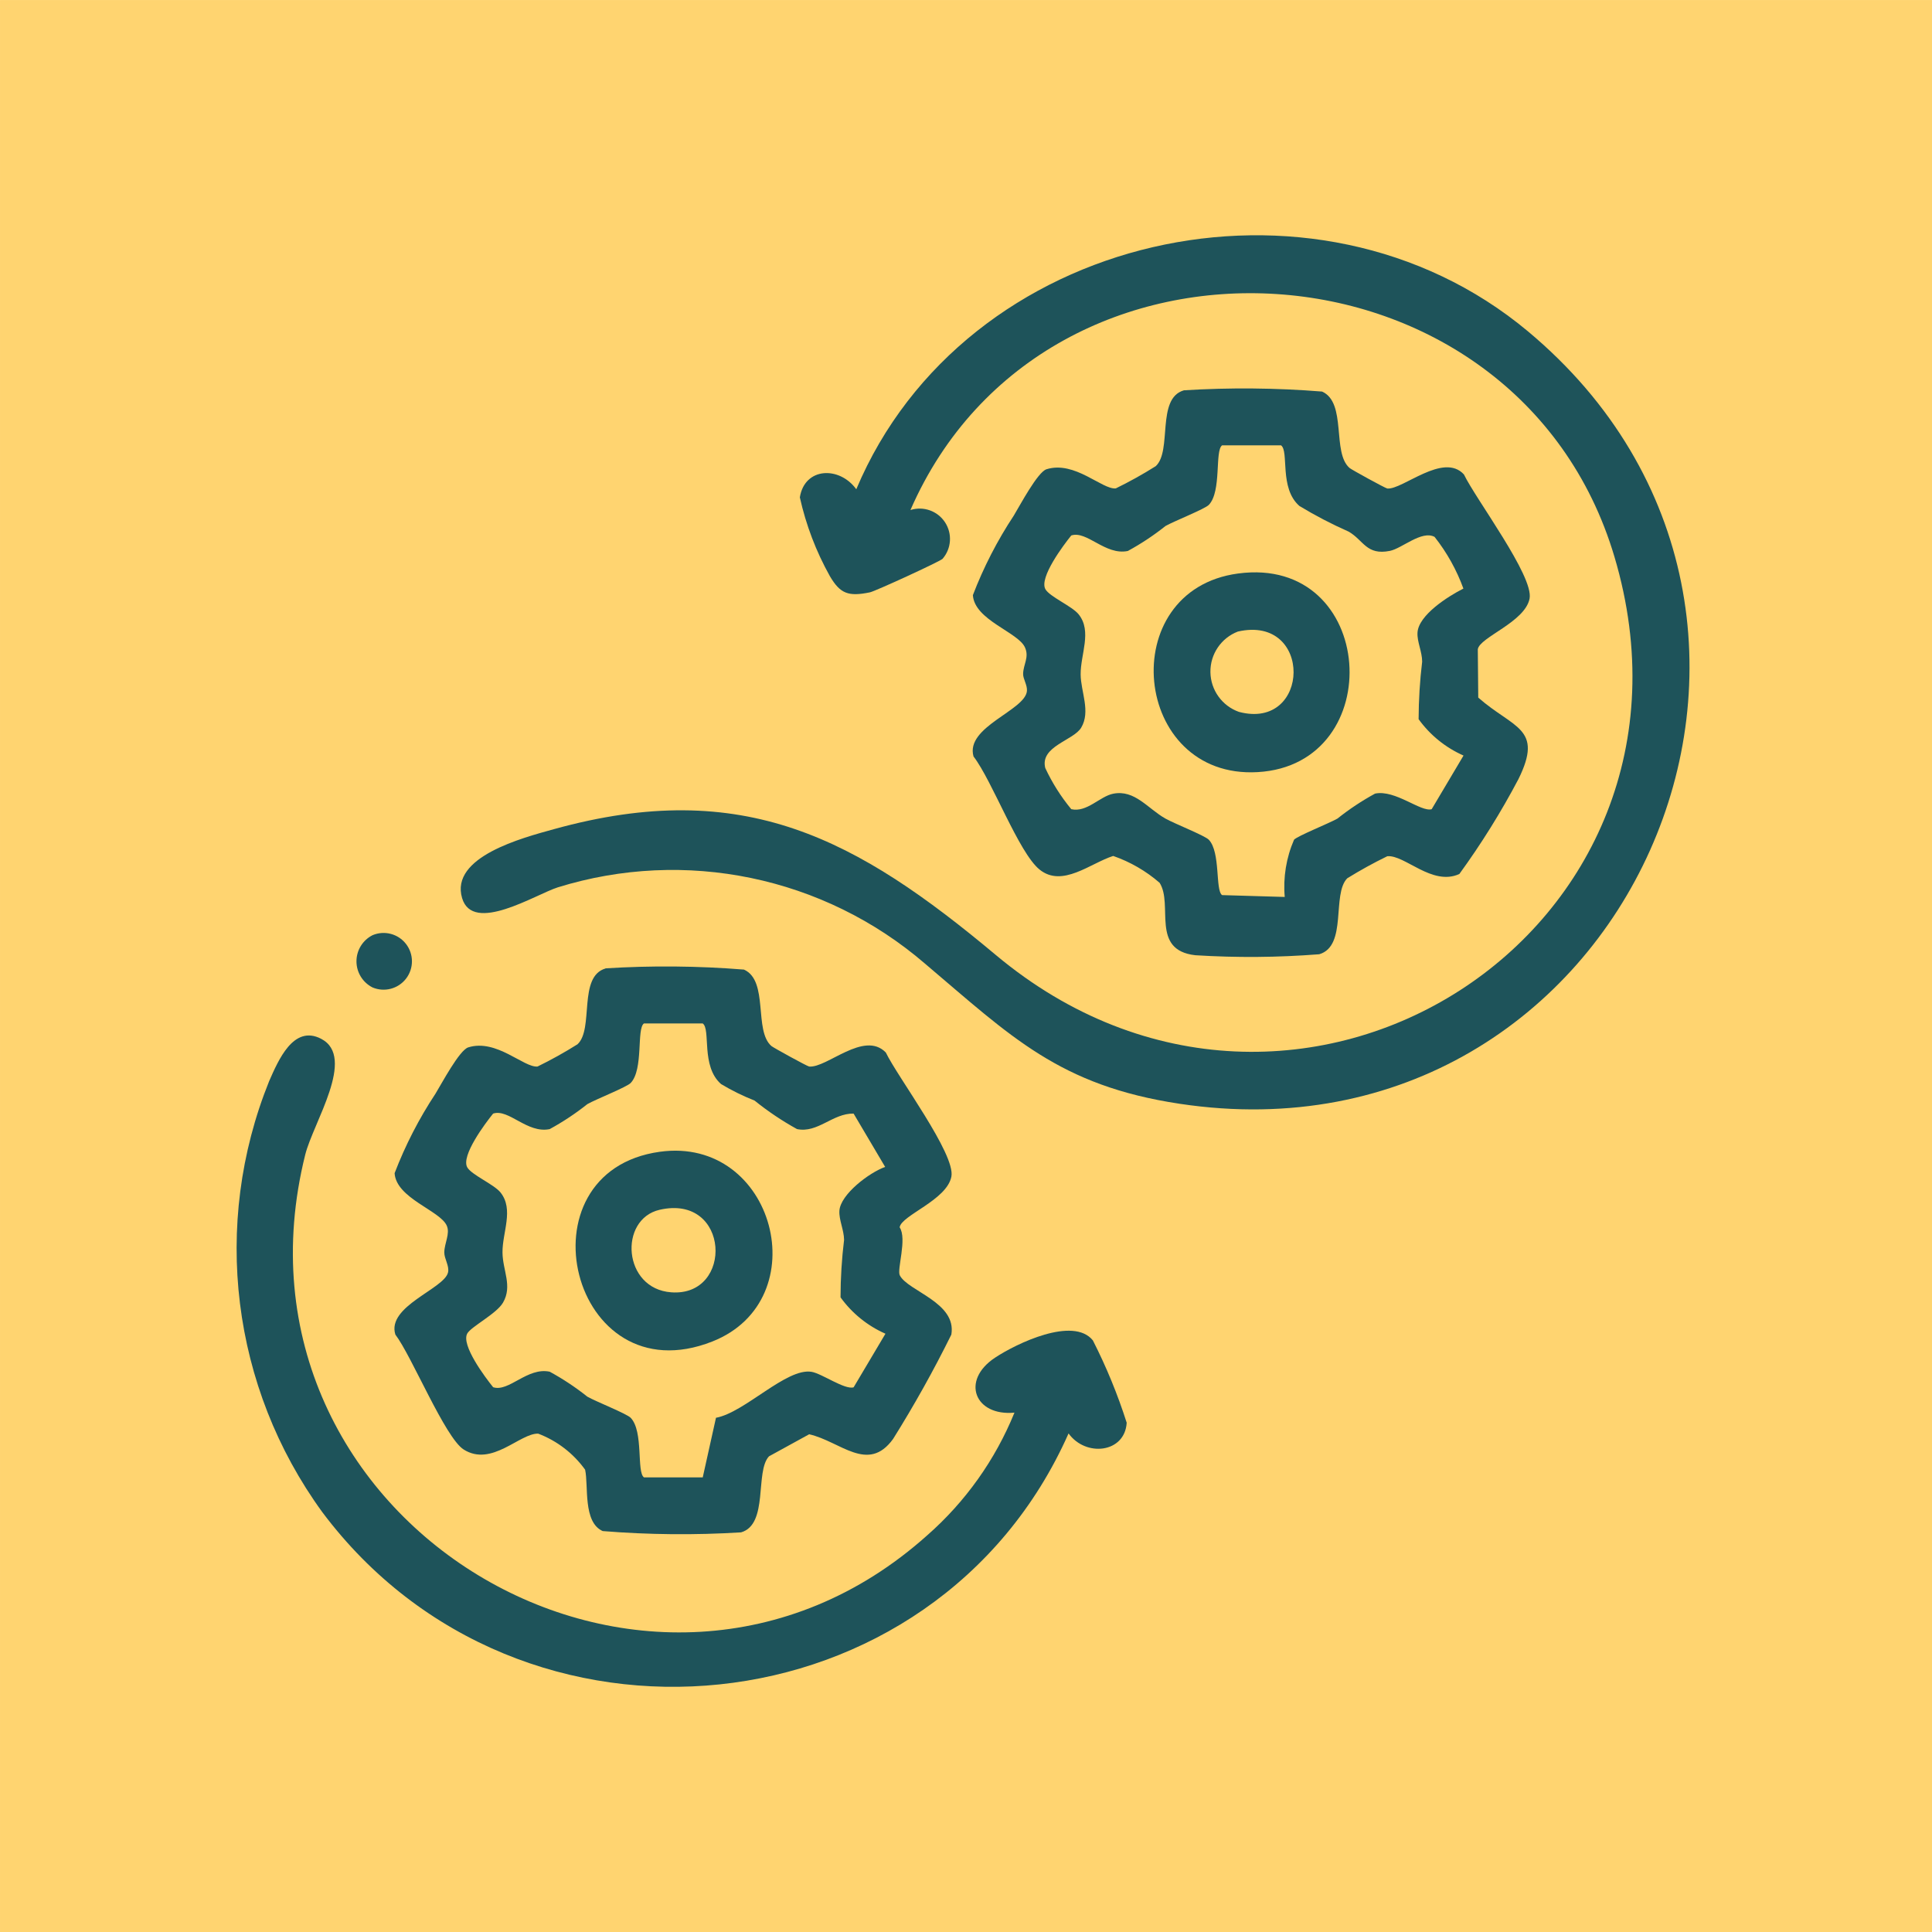
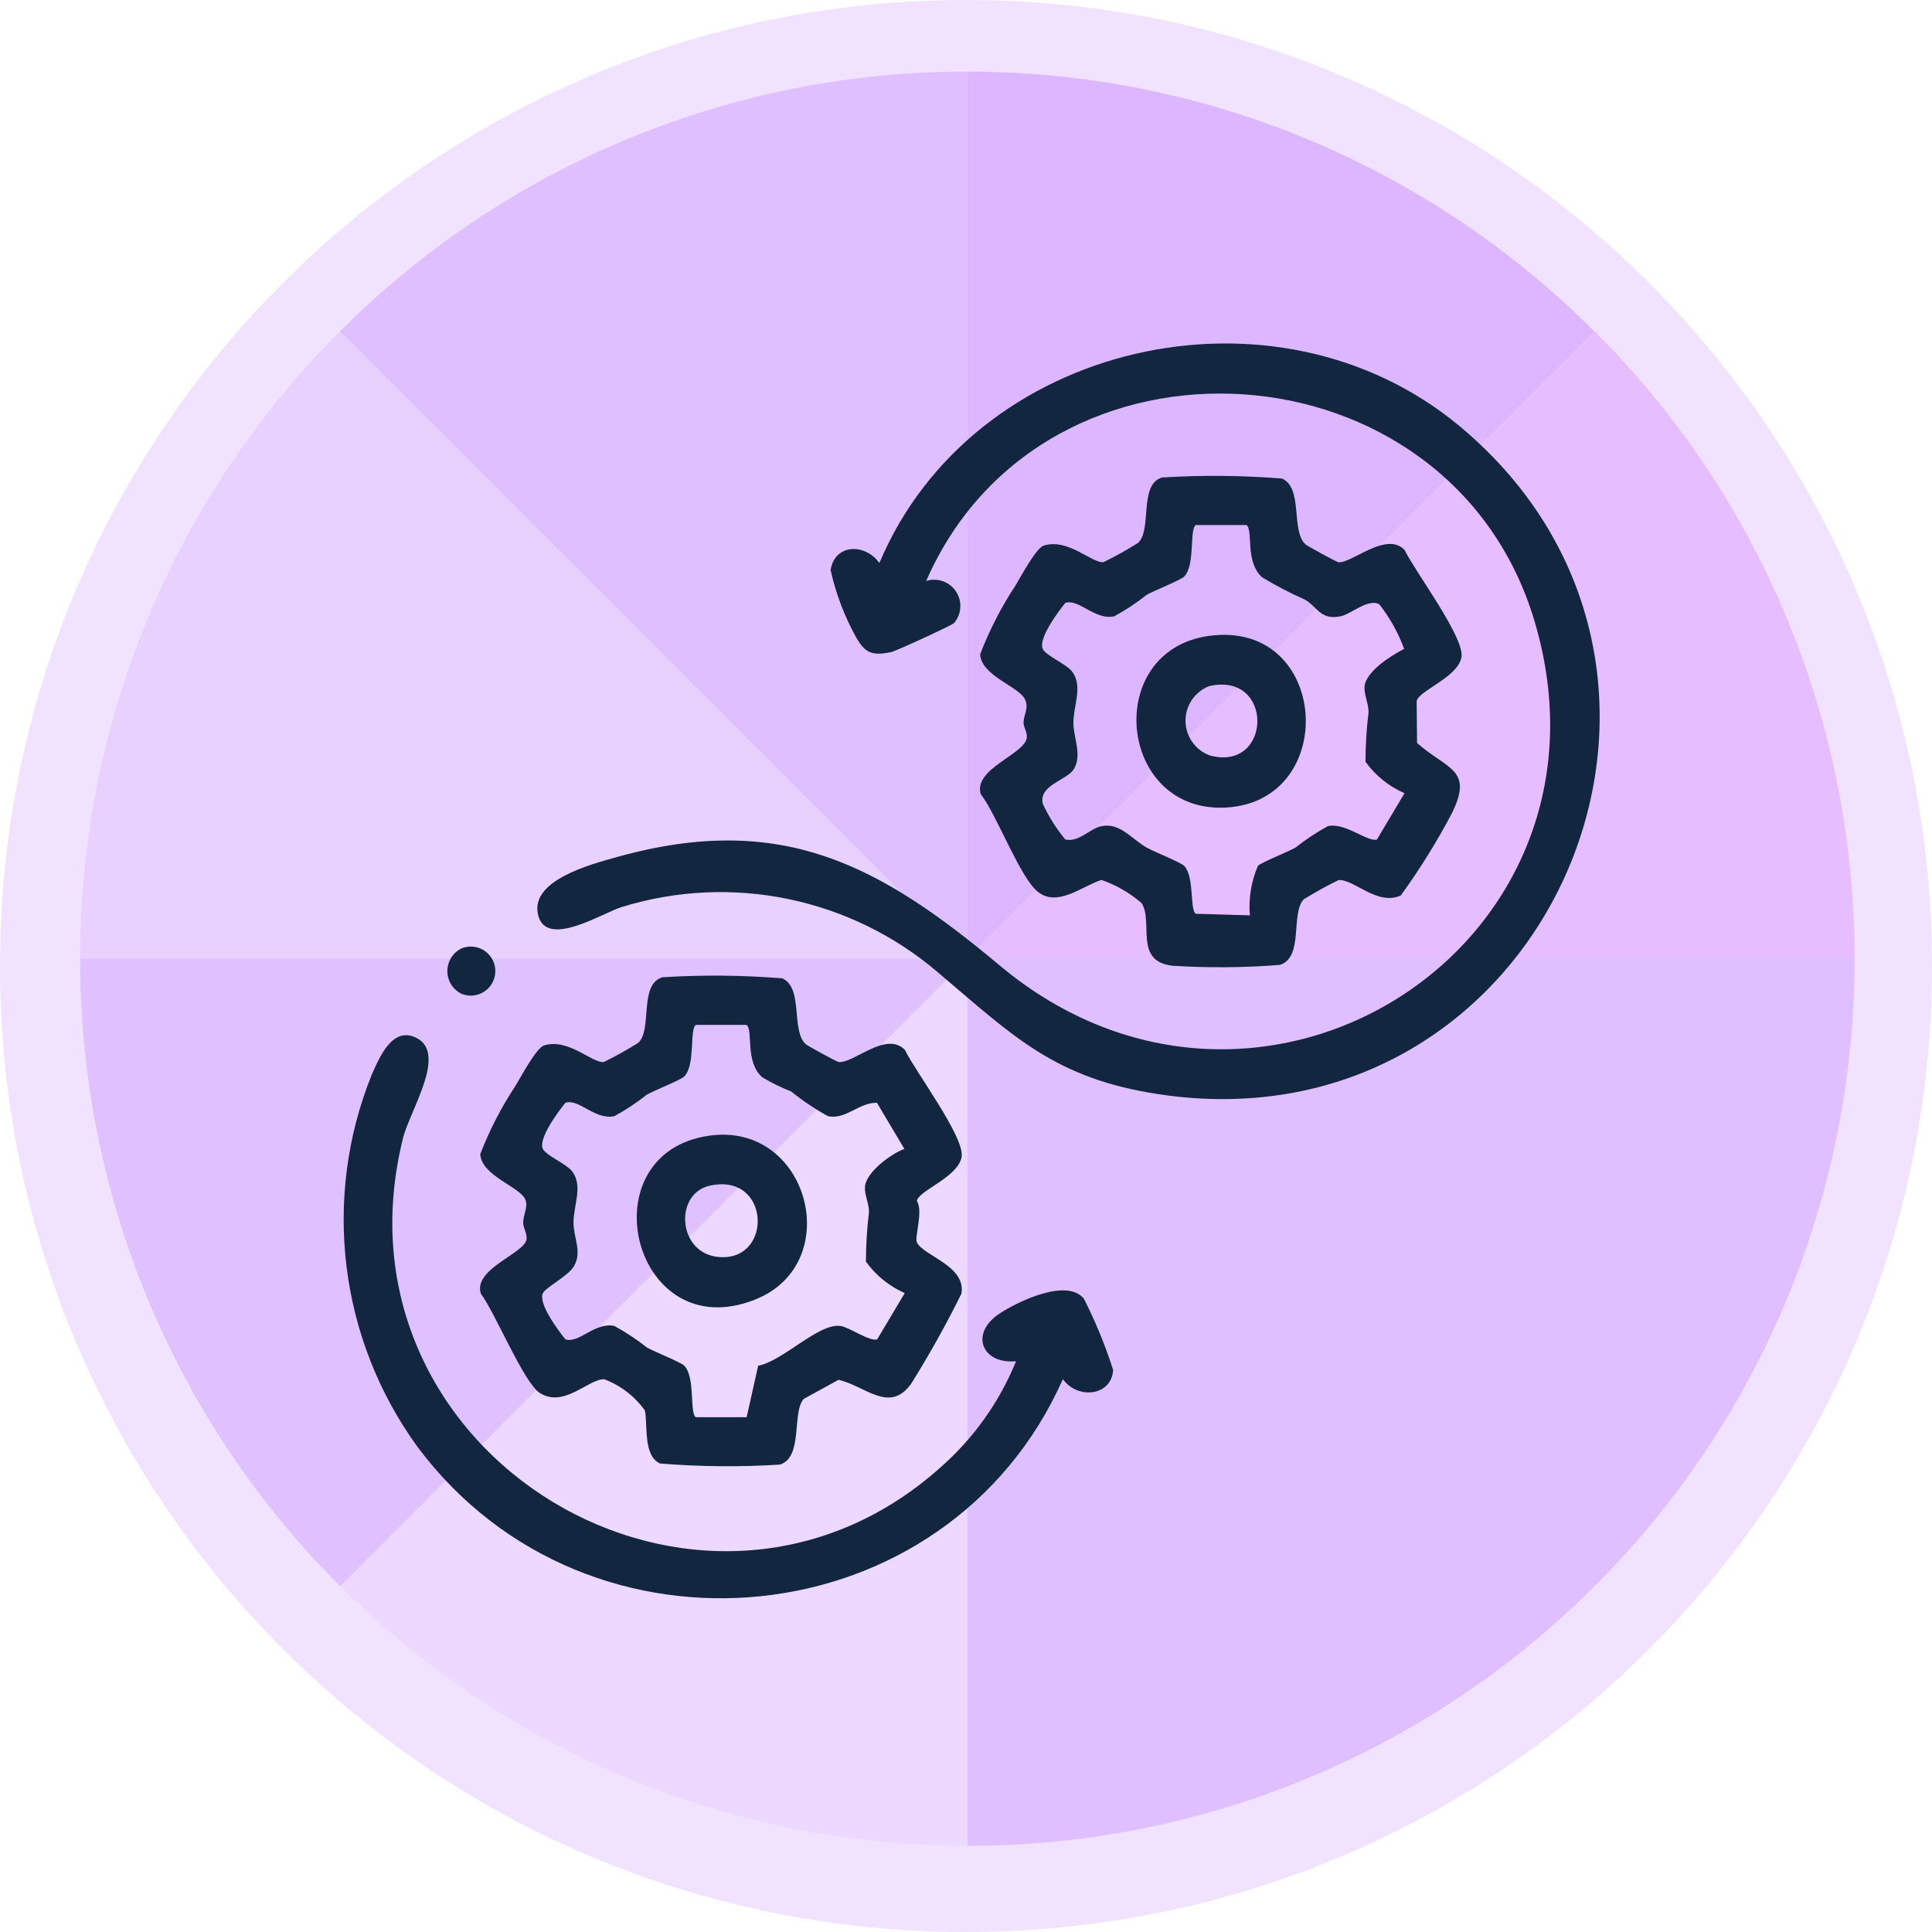
- <svg xmlns="http://www.w3.org/2000/svg" width="85" height="85" viewBox="0 0 85 85">
+ <svg xmlns="http://www.w3.org/2000/svg" width="84" height="84" viewBox="0 0 84 84">
  <defs>
    <clipPath id="clip-path">
-       <rect id="Rectángulo_459938" data-name="Rectángulo 459938" width="63.942" height="63.864" fill="#1e535a" />
+       <rect id="Rectángulo_456705" data-name="Rectángulo 456705" width="27.256" height="38.551" fill="#d5aaff" />
+     </clipPath>
+     <clipPath id="clip-path-2">
+       <rect id="Rectángulo_456707" data-name="Rectángulo 456707" width="38.569" height="27.274" fill="#d5aaff" />
+     </clipPath>
+     <clipPath id="clip-path-3">
+       <rect id="Rectángulo_456708" data-name="Rectángulo 456708" width="27.274" height="38.569" fill="#d5aaff" />
+     </clipPath>
+     <clipPath id="clip-path-7">
+       <rect id="Rectángulo_459938" data-name="Rectángulo 459938" width="54.624" height="54.557" fill="#12263f" />
    </clipPath>
  </defs>
-   <g id="Grupo_1208897" data-name="Grupo 1208897" transform="translate(-179.736 -5520.878)">
-     <path id="Sustracción_110" data-name="Sustracción 110" d="M15975.961,19829.512h85v85h-85Z" transform="translate(-15796.225 -14308.633)" fill="#ffd470" />
-     <g id="Grupo_1208900" data-name="Grupo 1208900" transform="translate(190.127 5531.228)">
-       <g id="Grupo_1208899" data-name="Grupo 1208899" transform="translate(0 0)" clip-path="url(#clip-path)">
-         <path id="Trazado_1271747" data-name="Trazado 1271747" d="M28.358,12.089a1.335,1.335,0,0,1,1.413,2.148c-.126.122-2.958,1.424-3.194,1.473-.948.195-1.308.063-1.762-.71a12.771,12.771,0,0,1-1.322-3.468c.213-1.334,1.743-1.379,2.483-.357C30.729-.122,46.144-3.61,55.526,4.227c15.1,12.612,4.332,36.944-15.32,33.985-5.31-.8-7.423-2.964-11.213-6.171A17.028,17.028,0,0,0,12.842,28.69c-.976.311-3.737,2.067-4.209.471-.536-1.818,2.661-2.649,4.031-3.029,8.376-2.324,13.363.441,19.45,5.533,13.208,11.051,32.12-1.028,27.218-17.519-4.279-14.4-25-15.736-30.973-2.058" transform="translate(1.306 0)" fill="#1e535a" />
-         <path id="Trazado_1271748" data-name="Trazado 1271748" d="M37.406,5.931a42.941,42.941,0,0,1,6.087.055c1.1.492.421,2.693,1.212,3.365.082.07,1.563.886,1.657.9.667.065,2.464-1.609,3.371-.618.519,1.083,3.079,4.476,2.888,5.461-.2,1.036-2.2,1.7-2.278,2.231l.02,2.125c1.546,1.363,2.887,1.325,1.768,3.587a34.323,34.323,0,0,1-2.6,4.175c-1.2.545-2.4-.856-3.171-.782A19.605,19.605,0,0,0,44.6,27.4c-.691.7.015,2.979-1.233,3.342a38.743,38.743,0,0,1-5.455.043c-1.983-.227-.952-2.223-1.569-3.188a6.246,6.246,0,0,0-2.041-1.18c-1,.318-2.237,1.408-3.238.6-.917-.737-2.082-3.906-2.907-4.977-.373-1.308,2.283-2.023,2.35-2.884.021-.26-.173-.527-.168-.748.007-.421.278-.729.081-1.166-.3-.673-2.223-1.2-2.291-2.3a18.107,18.107,0,0,1,1.8-3.5c.272-.449,1.05-1.917,1.439-2.038,1.243-.388,2.444.9,3.047.843a18.581,18.581,0,0,0,1.757-.978c.736-.671.012-2.983,1.239-3.337m12.3,8.725a8.18,8.18,0,0,0-1.27-2.278c-.57-.3-1.432.51-1.965.616-1.036.209-1.156-.47-1.817-.848a18.93,18.93,0,0,1-2.165-1.128c-.9-.784-.445-2.411-.809-2.668H39.095c-.332.23-.013,2.018-.584,2.619-.173.181-1.513.709-1.907.93A11.391,11.391,0,0,1,34.945,13c-.991.206-1.8-.908-2.488-.683-.348.432-1.415,1.849-1.14,2.36.18.332,1.177.75,1.465,1.11.6.749.08,1.756.088,2.646.007.762.449,1.627.024,2.34-.338.567-1.822.818-1.581,1.775a8.441,8.441,0,0,0,1.144,1.811c.684.159,1.257-.565,1.845-.68.953-.188,1.516.653,2.3,1.095.394.221,1.734.749,1.907.93.525.553.277,2.222.584,2.436l2.756.081a5.2,5.2,0,0,1,.41-2.519c.157-.168,1.525-.712,1.908-.928a11.449,11.449,0,0,1,1.657-1.1c.888-.184,2.017.826,2.49.686L49.715,22a4.85,4.85,0,0,1-1.976-1.6,21.728,21.728,0,0,1,.156-2.53c0-.441-.228-.875-.205-1.276.041-.773,1.346-1.6,2.015-1.938" transform="translate(4.283 0.891)" fill="#1e535a" />
-         <path id="Trazado_1271749" data-name="Trazado 1271749" d="M15.332,28a42.8,42.8,0,0,1,6.089.055c1.1.492.421,2.693,1.21,3.365.083.07,1.564.886,1.658.9.78.074,2.412-1.6,3.372-.618.519,1.083,3.077,4.476,2.885,5.461-.2,1.036-2.2,1.7-2.276,2.231.336.507-.128,1.852.006,2.112.358.7,2.51,1.19,2.268,2.608a52.226,52.226,0,0,1-2.563,4.591c-1.106,1.53-2.325.1-3.692-.206l-1.767.97c-.627.665-.01,2.993-1.228,3.345a42.793,42.793,0,0,1-6.088-.056c-.878-.389-.62-1.99-.774-2.7a4.525,4.525,0,0,0-2.065-1.587c-.808-.024-2.041,1.478-3.276.7-.817-.513-2.29-4.117-3.008-5.059C5.692,42.864,8.236,42.1,8.4,41.38c.068-.289-.168-.6-.164-.887.007-.41.265-.82.108-1.174-.294-.665-2.225-1.2-2.294-2.307a18.117,18.117,0,0,1,1.8-3.5C8.123,33.066,8.9,31.6,9.29,31.477c1.245-.388,2.443.9,3.048.843a18.872,18.872,0,0,0,1.757-.978c.735-.671.012-2.983,1.236-3.337m12.3,8.73L26.244,34.39c-.921-.017-1.576.872-2.49.682a12.924,12.924,0,0,1-1.868-1.255,9.953,9.953,0,0,1-1.472-.725c-.9-.784-.444-2.411-.809-2.668H17.02c-.331.23-.01,2.018-.583,2.619-.172.181-1.514.709-1.906.93a11.517,11.517,0,0,1-1.658,1.1c-.991.206-1.8-.908-2.489-.683-.348.432-1.415,1.849-1.14,2.36.179.332,1.177.75,1.465,1.11.6.75.078,1.756.088,2.646.008.785.447,1.469.023,2.2-.283.492-1.413,1.061-1.575,1.363-.274.508.779,1.911,1.14,2.36.693.225,1.5-.891,2.489-.683a11.518,11.518,0,0,1,1.658,1.1c.392.221,1.734.749,1.906.93.573.6.252,2.389.583,2.619h2.586l.582-2.622c1.265-.229,3.105-2.209,4.208-2.021.456.078,1.46.8,1.848.681l1.4-2.358a4.843,4.843,0,0,1-1.976-1.6,21.23,21.23,0,0,1,.156-2.53c-.006-.441-.229-.873-.206-1.276.04-.724,1.327-1.694,2.02-1.934" transform="translate(0.92 4.253)" fill="#1e535a" />
-         <path id="Trazado_1271750" data-name="Trazado 1271750" d="M34.239,47.146c-1.741.165-2.371-1.41-.858-2.414.944-.627,3.449-1.834,4.31-.764a24.172,24.172,0,0,1,1.488,3.622c-.08,1.333-1.8,1.521-2.558.471-5.861,13.206-24.131,15.084-32.834,3.46A19.7,19.7,0,0,1,1.449,32.565c.4-.908,1.069-2.506,2.293-1.864,1.551.812-.353,3.683-.705,5.1C-.982,51.934,18.244,63.426,30.4,52.546a14.387,14.387,0,0,0,3.841-5.4" transform="translate(0 4.654)" fill="#1e535a" />
-         <path id="Trazado_1271751" data-name="Trazado 1271751" d="M5.3,26.735a1.248,1.248,0,1,1,0,2.3,1.288,1.288,0,0,1,0-2.3" transform="translate(0.7 4.059)" fill="#1e535a" />
-         <path id="Trazado_1271752" data-name="Trazado 1271752" d="M38.742,12.922c6.1-.818,6.656,8.41.86,8.738-5.521.315-6.323-8.006-.86-8.738m-.009,2.554a1.884,1.884,0,0,0,.048,3.534c3.161.834,3.266-4.29-.048-3.534" transform="translate(5.336 1.96)" fill="#1e535a" />
-         <path id="Trazado_1271753" data-name="Trazado 1271753" d="M16.666,35c5.055-.7,6.946,6.514,2.309,8.347C12.738,45.81,10.364,35.871,16.666,35m-.009,2.552c-1.811.415-1.627,3.479.513,3.632,2.755.2,2.586-4.341-.513-3.632" transform="translate(1.974 5.323)" fill="#1e535a" />
+   <g id="Grupo_1212312" data-name="Grupo 1212312" transform="translate(-91.377 -1263)">
+     <g id="Grupo_1212310" data-name="Grupo 1212310" transform="translate(-614.252 -420)">
+       <g id="Grupo_1185066" data-name="Grupo 1185066" transform="translate(0 1272.629)">
+         <g id="Grupo_1179108" data-name="Grupo 1179108" transform="translate(705.629 410)">
+           <path id="Sustracción_110" data-name="Sustracción 110" d="M42,0A42,42,0,1,1,0,42,42,42,0,0,1,42,0Z" transform="translate(0 0.371)" fill="#f1e2ff" />
+         </g>
+         <g id="Grupo_1185063" data-name="Grupo 1185063" transform="translate(709.114 413.484)">
+           <g id="Grupo_1180751" data-name="Grupo 1180751" transform="translate(0 0)">
+             <g id="Grupo_1180726" data-name="Grupo 1180726" transform="translate(11.312 38.586)" opacity="0.15">
+               <g id="Grupo_1180725" data-name="Grupo 1180725">
+                 <g id="Grupo_1180724" data-name="Grupo 1180724" clip-path="url(#clip-path)">
+                   <path id="Trazado_1024629" data-name="Trazado 1024629" d="M4.237,80.176,31.493,52.92V91.47A38.417,38.417,0,0,1,4.237,80.176" transform="translate(-4.237 -52.919)" fill="#d5aaff" />
+                 </g>
+               </g>
+             </g>
+             <g id="Grupo_1180732" data-name="Grupo 1180732" transform="translate(0 11.294)" opacity="0.31">
+               <g id="Grupo_1180731" data-name="Grupo 1180731">
+                 <g id="Grupo_1180730" data-name="Grupo 1180730" clip-path="url(#clip-path-2)">
+                   <path id="Trazado_1024631" data-name="Trazado 1024631" d="M0,69.972A38.465,38.465,0,0,1,11.294,42.7L38.569,69.972Z" transform="translate(0 -42.698)" fill="#d5aaff" />
+                 </g>
+               </g>
+             </g>
+             <g id="Grupo_1180735" data-name="Grupo 1180735" transform="translate(11.296)" opacity="0.64">
+               <g id="Grupo_1180734" data-name="Grupo 1180734">
+                 <g id="Grupo_1180733" data-name="Grupo 1180733" clip-path="url(#clip-path-3)">
+                   <path id="Trazado_1024632" data-name="Trazado 1024632" d="M4.231,49.762A38.456,38.456,0,0,1,31.505,38.468V77.036Z" transform="translate(-4.23 -38.467)" fill="#d5aaff" />
+                 </g>
+               </g>
+             </g>
+             <path id="Trazado_1024633" data-name="Trazado 1024633" d="M0,52.913H38.569v.019L11.313,80.187h-.019A38.432,38.432,0,0,1,0,52.913" transform="translate(0 -14.345)" fill="#dcb9ff" opacity="0.82" />
+           </g>
+           <g id="Grupo_1180752" data-name="Grupo 1180752" transform="translate(77.145 77.14) rotate(180)">
+             <g id="Grupo_1180726-2" data-name="Grupo 1180726" transform="translate(11.312 38.586)" opacity="0.76">
+               <g id="Grupo_1180725-2" data-name="Grupo 1180725">
+                 <g id="Grupo_1180724-2" data-name="Grupo 1180724" clip-path="url(#clip-path)">
+                   <path id="Trazado_1024629-2" data-name="Trazado 1024629" d="M0,27.256,27.256,0V38.55A38.417,38.417,0,0,1,0,27.256" transform="translate(0 0.001)" fill="#d5aaff" />
+                 </g>
+               </g>
+             </g>
+             <g id="Grupo_1180732-2" data-name="Grupo 1180732" transform="translate(0 11.294)" opacity="0.64">
+               <g id="Grupo_1180731-2" data-name="Grupo 1180731">
+                 <g id="Grupo_1180730-2" data-name="Grupo 1180730" clip-path="url(#clip-path-2)">
+                   <path id="Trazado_1024631-2" data-name="Trazado 1024631" d="M0,27.274A38.465,38.465,0,0,1,11.294,0L38.569,27.274Z" transform="translate(0 0)" fill="#d5aaff" />
+                 </g>
+               </g>
+             </g>
+             <g id="Grupo_1180735-2" data-name="Grupo 1180735" transform="translate(11.296 0)" opacity="0.64">
+               <g id="Grupo_1180734-2" data-name="Grupo 1180734">
+                 <g id="Grupo_1180733-2" data-name="Grupo 1180733" clip-path="url(#clip-path-3)">
+                   <path id="Trazado_1024632-2" data-name="Trazado 1024632" d="M0,11.294A38.456,38.456,0,0,1,27.274,0V38.568Z" transform="translate(0.001 0.001)" fill="#d5aaff" />
+                 </g>
+               </g>
+             </g>
+             <path id="Trazado_1024633-2" data-name="Trazado 1024633" d="M0,0H38.569V.019L11.313,27.274h-.019A38.432,38.432,0,0,1,0,0" transform="translate(0 38.568)" fill="#dda2ff" opacity="0.57" />
+           </g>
+         </g>
+       </g>
+     </g>
+     <g id="Grupo_1212311" data-name="Grupo 1212311" transform="translate(106.305 1277.932)">
+       <g id="Grupo_1208899" data-name="Grupo 1208899" transform="translate(0 0)" clip-path="url(#clip-path-7)">
+         <path id="Trazado_1271747" data-name="Trazado 1271747" d="M25.475,10.327a1.141,1.141,0,0,1,1.207,1.835c-.107.1-2.527,1.217-2.729,1.258-.81.166-1.117.054-1.505-.606a10.91,10.91,0,0,1-1.129-2.963c.182-1.14,1.489-1.178,2.121-.305C27.5-.1,40.669-3.084,48.684,3.611c12.9,10.774,3.7,31.56-13.087,29.033-4.536-.682-6.341-2.532-9.579-5.271a14.546,14.546,0,0,0-13.8-2.863c-.834.266-3.192,1.766-3.6.4-.458-1.553,2.273-2.263,3.443-2.588,7.156-1.986,11.416.377,16.615,4.727,11.283,9.44,27.439-.878,23.251-14.966C48.279-.216,30.58-1.357,25.475,10.327" transform="translate(-0.134 0)" fill="#12263f" />
+         <path id="Trazado_1271748" data-name="Trazado 1271748" d="M36.053,5.919a36.683,36.683,0,0,1,5.2.047c.94.42.359,2.3,1.036,2.874.07.06,1.335.757,1.416.765.57.055,2.1-1.374,2.879-.528.443.925,2.63,3.823,2.467,4.665-.172.885-1.88,1.45-1.946,1.906l.017,1.815c1.321,1.165,2.466,1.132,1.51,3.064a29.321,29.321,0,0,1-2.218,3.566c-1.026.466-2.047-.731-2.709-.668a16.748,16.748,0,0,0-1.505.832c-.591.6.013,2.545-1.053,2.855a33.1,33.1,0,0,1-4.66.036c-1.694-.194-.813-1.9-1.341-2.724A5.336,5.336,0,0,0,33.4,23.417c-.852.272-1.911,1.2-2.766.515-.784-.63-1.779-3.337-2.484-4.252-.319-1.117,1.95-1.729,2.007-2.464.018-.222-.148-.45-.144-.639.006-.359.237-.623.069-1-.26-.575-1.9-1.022-1.957-1.969a15.469,15.469,0,0,1,1.535-2.987c.232-.384.9-1.638,1.23-1.741,1.062-.332,2.088.771,2.6.721a15.873,15.873,0,0,0,1.5-.836c.629-.573.01-2.549,1.058-2.851M46.56,13.373a6.988,6.988,0,0,0-1.085-1.946c-.487-.254-1.224.436-1.678.527-.885.178-.987-.4-1.552-.725a16.172,16.172,0,0,1-1.85-.964c-.773-.669-.38-2.059-.691-2.279H37.5c-.284.2-.011,1.724-.5,2.238-.148.155-1.292.605-1.629.794a9.732,9.732,0,0,1-1.417.938c-.847.176-1.534-.776-2.125-.584-.3.369-1.209,1.58-.974,2.016.154.284,1.005.641,1.251.948.513.64.068,1.5.075,2.26.006.651.384,1.39.021,2-.288.484-1.556.7-1.351,1.516a7.211,7.211,0,0,0,.977,1.547c.585.136,1.074-.482,1.576-.581.814-.16,1.3.558,1.966.935.337.189,1.482.64,1.629.794.449.473.236,1.9.5,2.081l2.355.069a4.443,4.443,0,0,1,.35-2.152c.134-.144,1.3-.608,1.63-.792a9.781,9.781,0,0,1,1.416-.938c.759-.158,1.723.706,2.127.586l1.2-2.014A4.144,4.144,0,0,1,44.88,18.28a18.562,18.562,0,0,1,.133-2.162c0-.377-.195-.747-.175-1.09.035-.661,1.15-1.363,1.722-1.656" transform="translate(-0.439 -0.091)" fill="#12263f" />
+         <path id="Trazado_1271749" data-name="Trazado 1271749" d="M13.978,27.993a36.563,36.563,0,0,1,5.2.047c.939.42.359,2.3,1.034,2.874.071.06,1.336.757,1.417.765.666.063,2.06-1.369,2.88-.528.443.925,2.628,3.823,2.465,4.665-.171.885-1.881,1.453-1.944,1.906.287.433-.109,1.582,0,1.8.306.6,2.144,1.017,1.937,2.228a44.615,44.615,0,0,1-2.189,3.922c-.945,1.307-1.986.087-3.154-.176l-1.509.829c-.536.568-.009,2.556-1.049,2.858a36.556,36.556,0,0,1-5.2-.048c-.75-.333-.53-1.7-.662-2.308a3.865,3.865,0,0,0-1.764-1.356c-.69-.021-1.743,1.263-2.8.6-.7-.438-1.956-3.517-2.569-4.321-.335-1.068,1.839-1.724,1.982-2.336.058-.247-.144-.515-.14-.758.006-.35.226-.7.093-1-.251-.568-1.9-1.023-1.96-1.971A15.477,15.477,0,0,1,7.587,32.7c.232-.384.9-1.638,1.229-1.741,1.063-.332,2.087.771,2.6.721a16.123,16.123,0,0,0,1.5-.836c.628-.573.01-2.549,1.056-2.851m10.511,7.458-1.189-2c-.787-.015-1.347.745-2.127.583a11.041,11.041,0,0,1-1.6-1.072,8.5,8.5,0,0,1-1.257-.619c-.773-.669-.379-2.059-.691-2.279H15.42c-.283.2-.009,1.724-.5,2.238-.147.155-1.293.605-1.628.794a9.839,9.839,0,0,1-1.417.938c-.847.176-1.535-.776-2.126-.584-.3.369-1.209,1.58-.974,2.016.153.284,1.005.641,1.251.948.513.641.067,1.5.075,2.26.007.67.382,1.255.02,1.882-.242.42-1.207.907-1.346,1.165-.234.434.665,1.632.974,2.016.592.192,1.28-.761,2.126-.584a9.839,9.839,0,0,1,1.417.938c.335.189,1.482.64,1.628.794.489.514.216,2.041.5,2.238h2.209l.5-2.239c1.081-.2,2.653-1.887,3.595-1.727.39.067,1.247.68,1.579.582l1.2-2.014a4.137,4.137,0,0,1-1.688-1.367,18.136,18.136,0,0,1,.133-2.162c0-.377-.2-.746-.176-1.09.034-.618,1.134-1.447,1.726-1.652" transform="translate(-0.094 -0.436)" fill="#12263f" />
+         <path id="Trazado_1271750" data-name="Trazado 1271750" d="M29.249,44.728c-1.487.141-2.026-1.2-.733-2.062.806-.536,2.946-1.567,3.682-.653a20.649,20.649,0,0,1,1.271,3.094c-.068,1.139-1.541,1.3-2.185.4C26.276,56.791,10.669,58.4,3.234,48.466a16.832,16.832,0,0,1-2-16.194c.343-.776.914-2.141,1.959-1.593,1.325.694-.3,3.146-.6,4.356-3.433,13.783,12.991,23.6,23.374,14.306a12.29,12.29,0,0,0,3.281-4.613" transform="translate(0 -0.477)" fill="#12263f" />
+         <path id="Trazado_1271751" data-name="Trazado 1271751" d="M5.2,26.723a1.066,1.066,0,1,1,0,1.965,1.1,1.1,0,0,1,0-1.965" transform="translate(-0.072 -0.416)" fill="#12263f" />
+         <path id="Trazado_1271752" data-name="Trazado 1271752" d="M38.2,12.914c5.214-.7,5.686,7.184.734,7.465-4.716.269-5.4-6.84-.734-7.465M38.193,15.1a1.61,1.61,0,0,0,.041,3.019c2.7.713,2.79-3.665-.041-3.019" transform="translate(-0.547 -0.201)" fill="#12263f" />
+         <path id="Trazado_1271753" data-name="Trazado 1271753" d="M16.126,34.989c4.319-.6,5.934,5.565,1.973,7.131-5.328,2.107-7.356-6.384-1.973-7.131m-.008,2.18c-1.547.354-1.39,2.972.438,3.1,2.354.168,2.209-3.708-.438-3.1" transform="translate(-0.202 -0.546)" fill="#12263f" />
      </g>
    </g>
  </g>
</svg>
